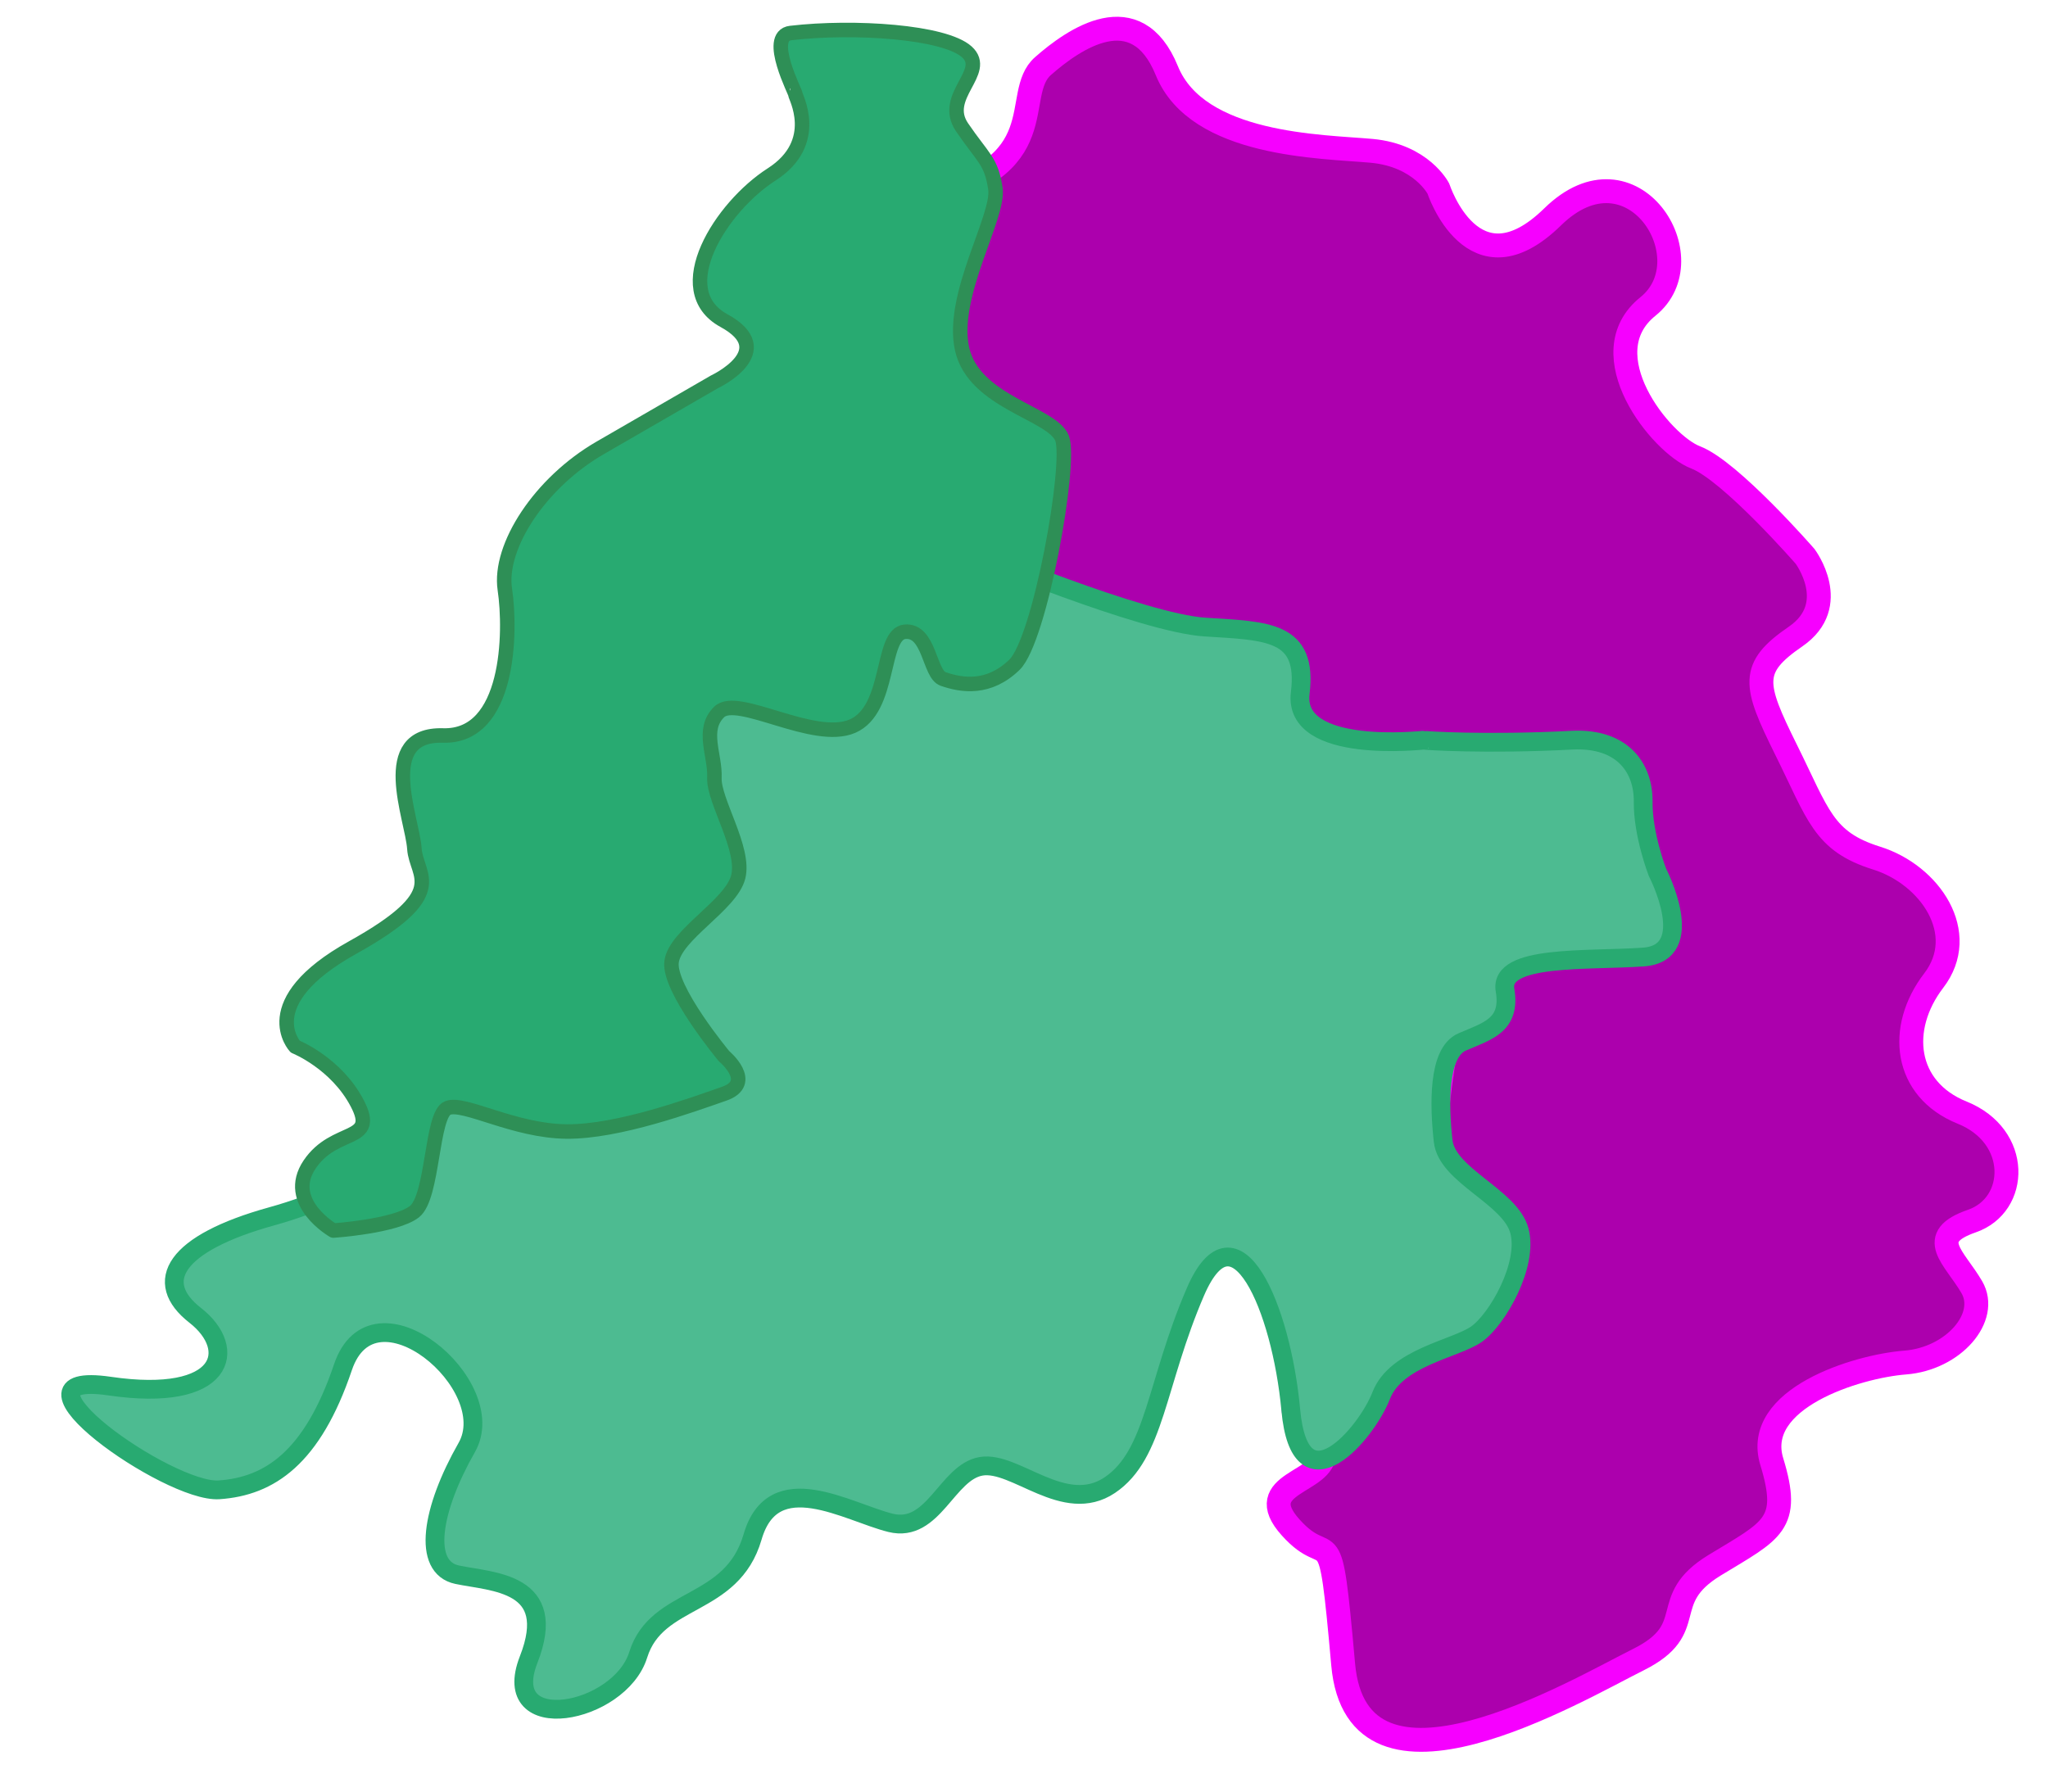
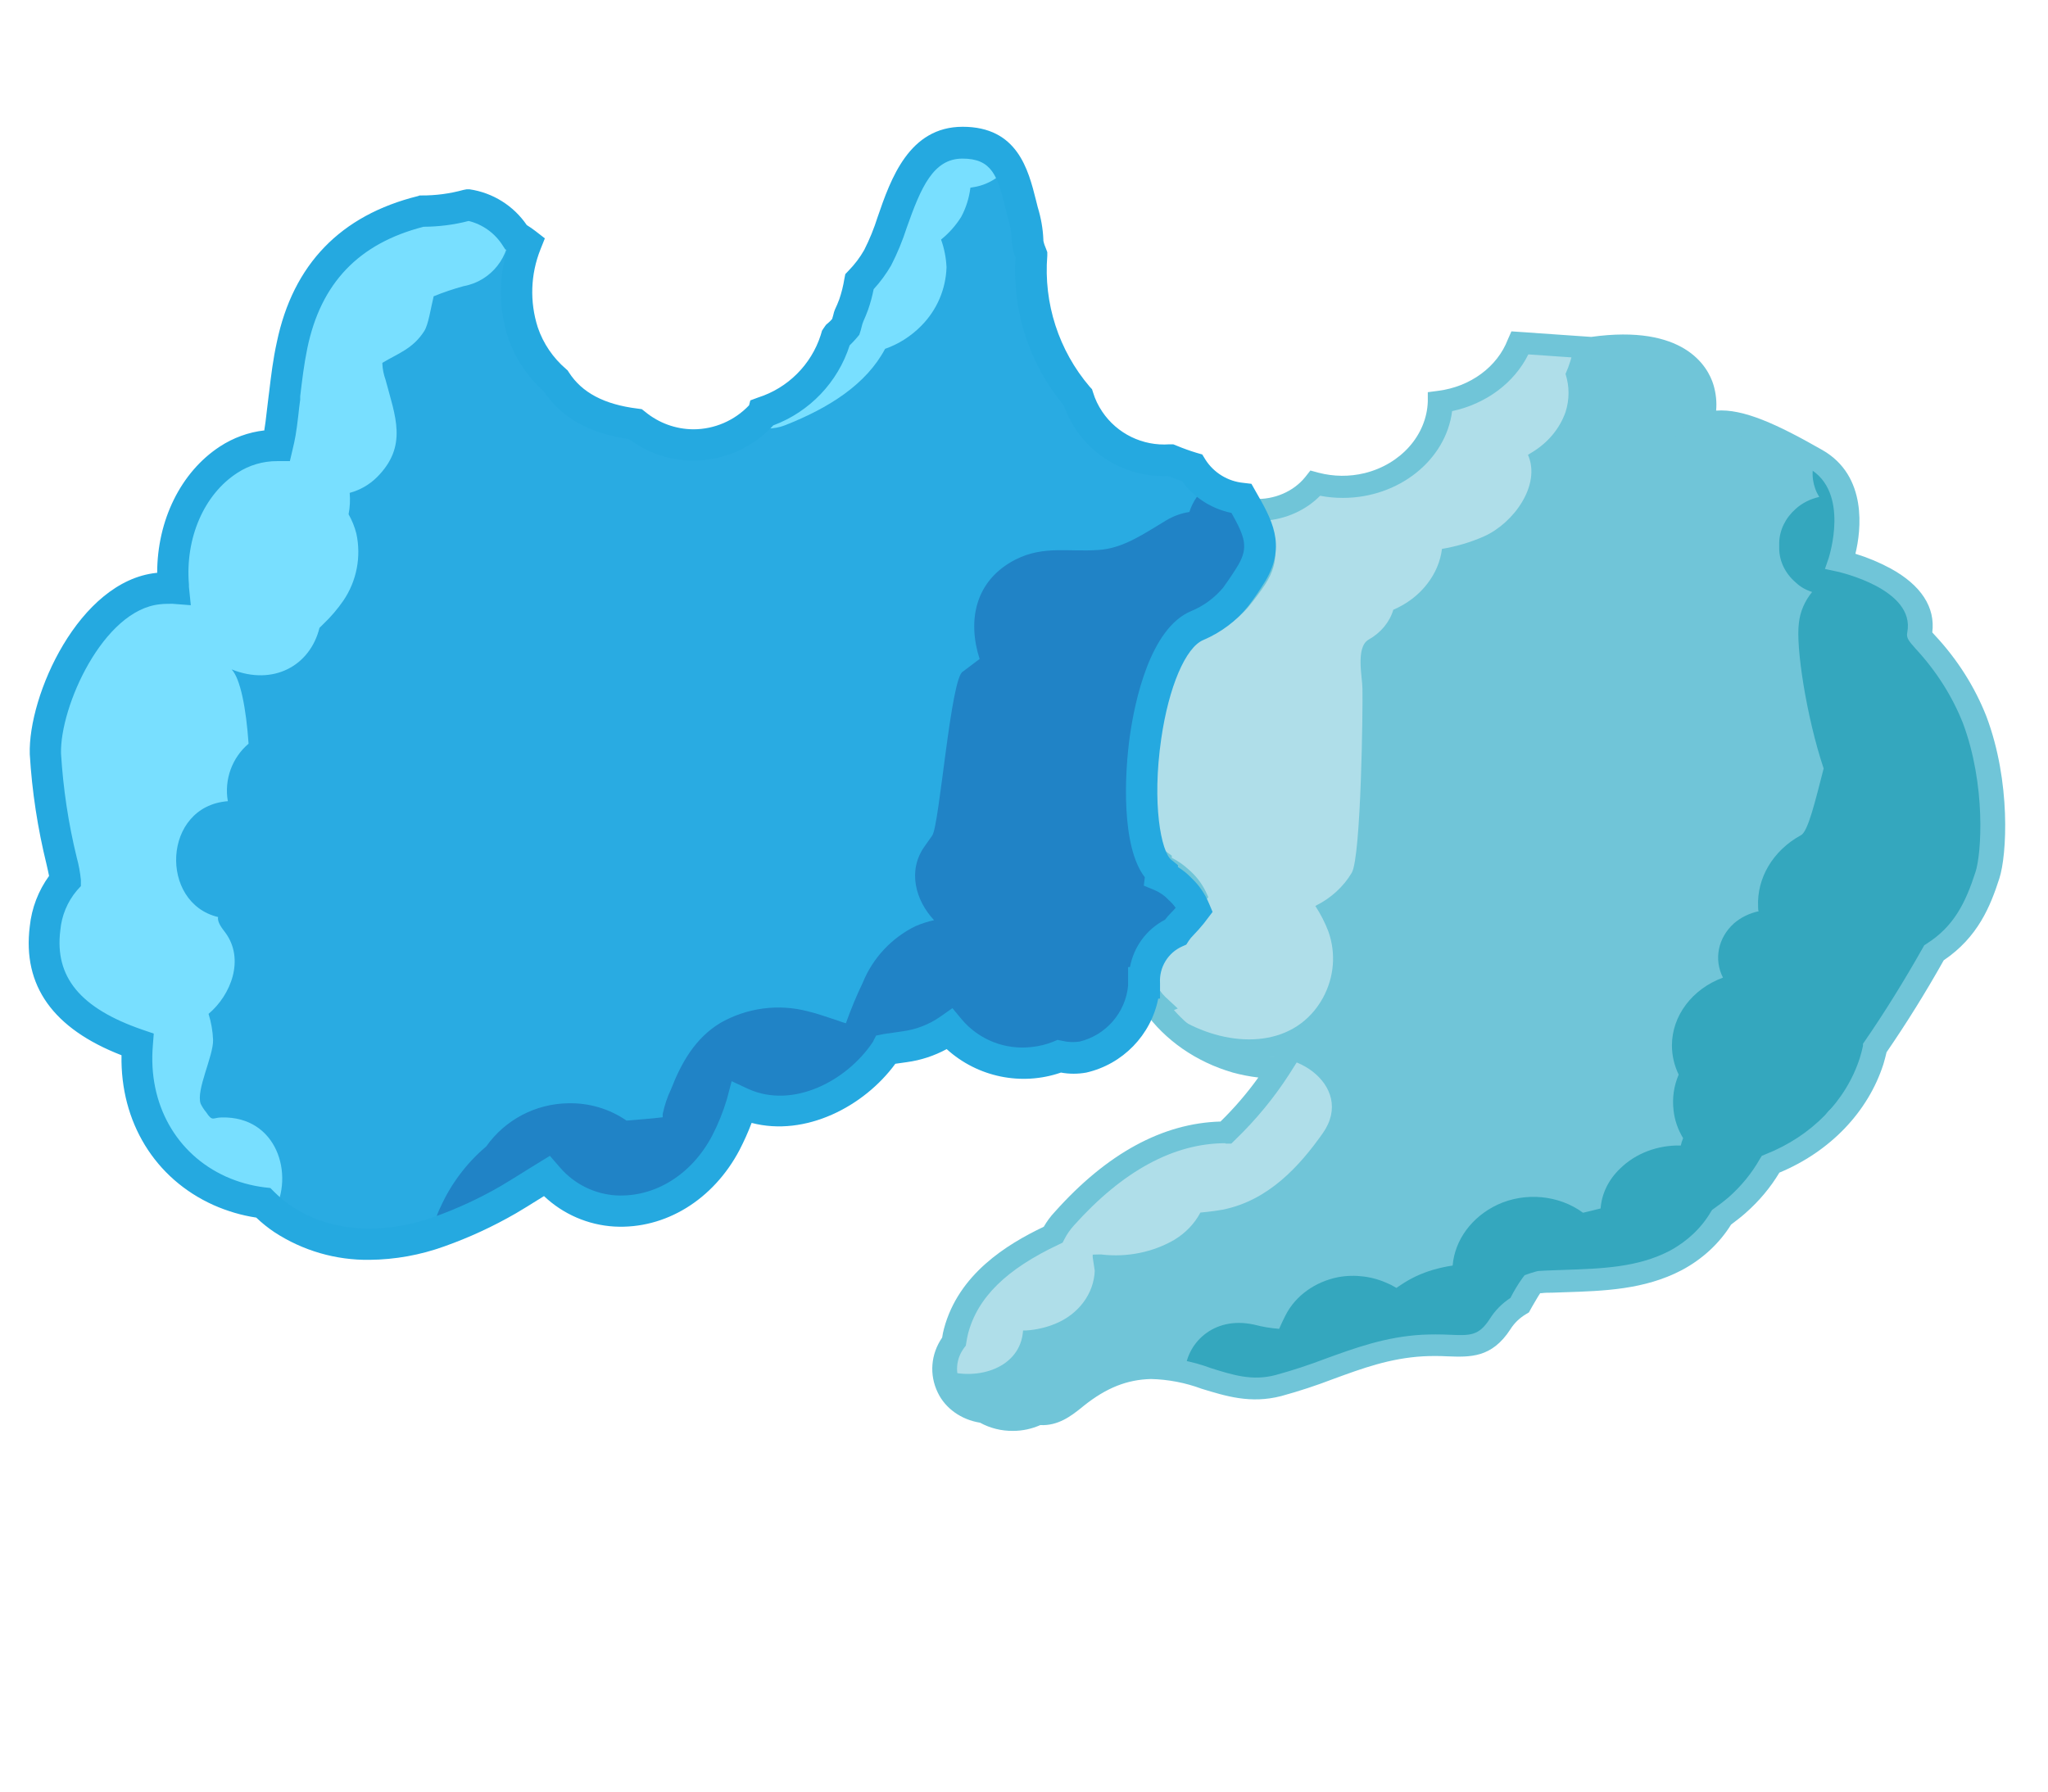
- <svg xmlns="http://www.w3.org/2000/svg" width="100%" height="100%" viewBox="0 0 24 21" version="1.1" xml:space="preserve" style="fill-rule:evenodd;clip-rule:evenodd;stroke-linecap:round;stroke-linejoin:round;stroke-miterlimit:1.5;">
-   <path id="gbodypart1" d="M13.228,7.35C12.971,7.168 12.377,7.638 12.167,6.908C11.958,6.177 11.775,6.752 11.163,6.3C10.551,5.848 10.25,5.59 10.27,4.974C10.289,4.358 10.16,4.007 10.437,3.537C10.714,3.066 9.148,2.664 10.772,2.321C12.397,1.978 11.841,1.109 12.223,0.774C12.581,0.459 13.315,-0.055 13.674,0.829C14.034,1.713 15.49,1.715 16.074,1.768C16.659,1.822 16.856,2.211 16.856,2.211C16.856,2.211 17.262,3.456 18.195,2.542C19.129,1.628 20.006,3.034 19.312,3.592C18.617,4.15 19.463,5.205 19.87,5.361C20.277,5.516 21.153,6.521 21.153,6.521C21.153,6.521 21.581,7.09 21.042,7.461C20.503,7.831 20.551,8.022 20.93,8.787C21.31,9.552 21.365,9.862 21.991,10.058C22.617,10.253 23.086,10.94 22.66,11.495C22.235,12.05 22.312,12.767 22.995,13.042C23.678,13.317 23.655,14.124 23.107,14.313C22.559,14.503 22.902,14.735 23.107,15.087C23.312,15.439 22.893,15.927 22.326,15.971C21.758,16.015 20.537,16.393 20.763,17.132C20.989,17.87 20.77,17.935 20.093,18.347C19.416,18.76 19.932,19.088 19.2,19.453C18.468,19.818 15.902,21.341 15.74,19.508C15.577,17.674 15.604,18.437 15.126,17.905C14.647,17.374 15.541,17.385 15.516,17.021C15.492,16.657 14.765,16.765 15.46,16.026C16.155,15.288 17.135,14.894 16.912,14.092C16.689,13.29 16.961,12.356 17.023,11.716C17.1,10.926 16.812,10.372 17.079,9.561C17.327,8.807 16.623,8.616 15.907,9.063C15.191,9.511 14.576,8.945 14.735,8.234C14.894,7.523 13.591,7.608 13.228,7.35Z" style="fill:rgb(172,0,173);stroke:rgb(246,0,255);stroke-width:0.28px;" />
+ <svg xmlns="http://www.w3.org/2000/svg" width="100%" height="100%" viewBox="0 0 24 21" version="1.1" xml:space="preserve" style="fill-rule:evenodd;clip-rule:evenodd;stroke-miterlimit:10;">
+   <g id="gbodypart1">
+     <path d="M23.145,8.443C22.893,7.799 22.489,7.48 22.497,7.443C22.623,6.808 21.573,6.583 21.573,6.583C21.573,6.583 21.863,5.723 21.283,5.387C20.703,5.052 20.197,4.814 19.914,5.022C20.075,4.715 19.997,3.891 18.657,4.082L17.818,4.024C17.801,4.07 17.78,4.116 17.755,4.16C17.584,4.459 17.258,4.666 16.884,4.713C16.877,4.875 16.826,5.033 16.737,5.174C16.588,5.418 16.333,5.598 16.032,5.67C15.829,5.719 15.616,5.717 15.415,5.664C15.251,5.871 14.98,5.99 14.696,5.98C14.637,5.98 14.578,5.975 14.52,5.965C14.536,5.965 14.551,5.971 14.568,5.973C14.761,6.276 14.899,6.48 14.698,6.788C14.661,6.845 14.583,6.951 14.499,7.054C14.372,7.194 14.207,7.303 14.02,7.373C13.325,7.631 13.119,9.758 13.576,10.086L13.57,10.13C13.662,10.164 13.746,10.215 13.814,10.281C13.888,10.342 13.946,10.418 13.985,10.502L13.948,10.546C13.91,10.586 13.873,10.626 13.831,10.663C13.802,10.689 13.776,10.718 13.753,10.749C13.508,10.847 13.354,11.069 13.366,11.308L13.366,11.341C13.361,11.5 13.426,11.655 13.549,11.771L13.531,11.778L13.555,11.811L13.59,11.854C13.604,11.871 13.618,11.888 13.633,11.905C13.647,11.921 13.678,11.956 13.702,11.98L13.754,12.029L13.79,12.062C13.809,12.079 13.828,12.096 13.847,12.111L13.863,12.123C13.905,12.157 13.949,12.189 13.994,12.219L14.023,12.238L14.098,12.282L14.11,12.288C14.161,12.316 14.213,12.342 14.268,12.365L14.295,12.377L14.378,12.409L14.409,12.418L14.487,12.443C14.649,12.486 14.817,12.51 14.986,12.514C14.908,12.636 14.823,12.755 14.73,12.869C14.636,12.989 14.534,13.104 14.425,13.213C14.404,13.233 14.386,13.255 14.365,13.274C13.775,13.274 13.265,13.55 12.851,13.909C12.713,14.028 12.584,14.154 12.464,14.287C12.412,14.345 12.369,14.408 12.335,14.476C12.073,14.593 11.834,14.745 11.625,14.928C11.414,15.114 11.266,15.349 11.197,15.607C11.187,15.646 11.179,15.686 11.173,15.727C10.951,16.009 11.071,16.501 11.534,16.555C11.631,16.615 11.748,16.645 11.866,16.641C11.972,16.643 12.076,16.619 12.167,16.571C12.237,16.582 12.309,16.573 12.372,16.543C12.457,16.5 12.535,16.447 12.604,16.385L12.611,16.38C12.865,16.178 13.139,16.044 13.488,16.036C14.034,16.022 14.423,16.386 14.978,16.241C15.568,16.087 16.034,15.807 16.67,15.771C17.067,15.748 17.291,15.853 17.503,15.619C17.531,15.588 17.556,15.554 17.579,15.52C17.609,15.473 17.645,15.43 17.686,15.391C17.722,15.355 17.764,15.324 17.809,15.298C17.85,15.214 17.899,15.134 17.954,15.057L18.033,15.031C18.083,15.031 18.13,15.024 18.185,15.022C18.685,15.003 19.186,15.01 19.635,14.776C19.72,14.732 19.799,14.678 19.871,14.618C19.991,14.518 20.092,14.402 20.17,14.274L20.199,14.252C20.248,14.215 20.296,14.178 20.344,14.137L20.353,14.129C20.383,14.103 20.411,14.074 20.439,14.043C20.449,14.034 20.46,14.024 20.47,14.014C20.494,13.989 20.516,13.963 20.538,13.937C20.56,13.911 20.563,13.91 20.574,13.896C20.638,13.818 20.694,13.735 20.744,13.649C20.991,13.55 21.214,13.411 21.405,13.24C21.651,13.018 21.831,12.744 21.927,12.443C21.942,12.393 21.956,12.341 21.966,12.289C22.217,11.926 22.45,11.554 22.66,11.171L22.665,11.171C23.025,10.939 23.17,10.626 23.286,10.265C23.368,10.033 23.428,9.196 23.145,8.443Z" style="fill:rgb(112,197,216);fill-rule:nonzero;" />
+     <path d="M22.497,7.439C22.623,6.804 21.573,6.579 21.573,6.579C21.573,6.579 21.863,5.719 21.283,5.383L21.275,5.378C21.275,5.388 21.266,5.398 21.263,5.407C21.221,5.548 21.241,5.698 21.319,5.825C21.215,5.848 21.119,5.896 21.043,5.965C20.924,6.07 20.854,6.212 20.85,6.361C20.85,6.384 20.85,6.408 20.85,6.431C20.852,6.581 20.922,6.723 21.043,6.827C21.096,6.878 21.163,6.916 21.236,6.939C21.149,7.045 21.095,7.17 21.081,7.301C21.042,7.577 21.169,8.403 21.371,9.008C21.274,9.383 21.189,9.745 21.106,9.789C20.778,9.968 20.585,10.292 20.603,10.633C20.603,10.65 20.603,10.665 20.609,10.681C20.499,10.705 20.399,10.754 20.319,10.824C20.133,10.992 20.082,11.245 20.191,11.459C19.83,11.592 19.593,11.907 19.593,12.254C19.593,12.372 19.62,12.488 19.672,12.596C19.615,12.729 19.595,12.873 19.612,13.014C19.624,13.129 19.663,13.24 19.724,13.341C19.712,13.369 19.703,13.398 19.697,13.427C19.427,13.42 19.166,13.519 18.985,13.698C18.851,13.826 18.77,13.99 18.757,14.165L18.619,14.199L18.551,14.215C18.269,14.007 17.872,13.97 17.548,14.121C17.248,14.263 17.049,14.532 17.023,14.834C16.944,14.846 16.866,14.863 16.791,14.885C16.655,14.925 16.528,14.985 16.415,15.062L16.364,15.096C16.323,15.072 16.286,15.052 16.268,15.046C16.088,14.961 15.881,14.934 15.682,14.97C15.411,15.024 15.184,15.187 15.068,15.411C15.04,15.465 15.014,15.52 14.99,15.576C14.89,15.568 14.791,15.552 14.694,15.526C14.211,15.421 13.898,15.757 13.887,16.086C14.25,16.177 14.571,16.351 14.984,16.243C15.573,16.089 16.039,15.813 16.676,15.773C17.121,15.748 17.352,15.883 17.585,15.52C17.641,15.432 17.72,15.356 17.815,15.299C17.857,15.216 17.906,15.135 17.961,15.058C17.987,15.049 18.013,15.04 18.04,15.032C18.09,15.028 18.137,15.025 18.192,15.023C18.691,15.004 19.192,15.011 19.642,14.777C19.869,14.654 20.054,14.479 20.178,14.27C20.241,14.223 20.301,14.173 20.358,14.121C20.517,13.981 20.649,13.819 20.751,13.642C20.977,13.55 21.184,13.426 21.364,13.273C21.354,13.244 21.343,13.215 21.328,13.187C21.425,12.982 21.48,12.964 21.741,12.843C21.824,12.715 21.889,12.577 21.934,12.434C21.95,12.383 21.963,12.331 21.974,12.28C22.224,11.917 22.457,11.544 22.668,11.161C23.033,10.928 23.178,10.613 23.295,10.251C23.368,10.025 23.428,9.188 23.145,8.431C22.893,7.794 22.489,7.476 22.497,7.439Z" style="fill:rgb(52,167,190);fill-rule:nonzero;" />
+     <path d="M15.502,13.282C15.897,12.719 15.102,12.196 14.574,12.464C14.71,12.493 14.849,12.51 14.989,12.515C14.816,12.787 14.607,13.041 14.368,13.271C13.581,13.271 12.937,13.765 12.471,14.284C12.419,14.342 12.376,14.406 12.342,14.474C11.816,14.723 11.348,15.057 11.203,15.605C11.193,15.645 11.185,15.685 11.179,15.725C11.104,15.824 11.067,15.942 11.073,16.062C11.459,16.188 11.961,16.034 11.989,15.595L12.026,15.595C12.145,15.587 12.262,15.56 12.37,15.515C12.642,15.402 12.819,15.162 12.829,14.895C12.822,14.842 12.813,14.788 12.805,14.735C12.805,14.724 12.805,14.715 12.805,14.706C12.852,14.706 12.91,14.701 12.921,14.706C13.214,14.738 13.511,14.677 13.759,14.534C13.892,14.454 13.999,14.343 14.067,14.213C14.184,14.203 14.312,14.183 14.329,14.179C14.861,14.072 15.224,13.676 15.502,13.282Z" style="fill:rgb(175,222,233);fill-rule:nonzero;" />
+     <path d="M18.346,4.83C18.393,4.684 18.393,4.529 18.346,4.383C18.392,4.28 18.425,4.173 18.443,4.063L17.811,4.019C17.672,4.387 17.309,4.655 16.877,4.708C16.863,5.158 16.517,5.55 16.029,5.669C15.826,5.718 15.613,5.716 15.412,5.663C15.249,5.87 14.979,5.989 14.696,5.98C14.637,5.98 14.578,5.975 14.52,5.965C14.536,5.965 14.551,5.971 14.568,5.973C14.761,6.276 14.899,6.48 14.698,6.788C14.661,6.845 14.583,6.951 14.499,7.054C14.372,7.194 14.207,7.303 14.02,7.373C13.325,7.631 13.119,9.758 13.576,10.086L13.57,10.13C13.662,10.164 13.746,10.215 13.814,10.281C13.888,10.342 13.946,10.418 13.985,10.502L13.948,10.546C13.91,10.586 13.873,10.626 13.831,10.663C13.802,10.689 13.776,10.718 13.753,10.749C13.508,10.847 13.354,11.069 13.366,11.308L13.366,11.341C13.361,11.5 13.426,11.655 13.549,11.771L13.529,11.779C13.576,11.839 13.626,11.896 13.679,11.951C13.746,11.969 13.815,11.978 13.885,11.979L13.908,11.992C14.473,12.289 15.184,12.276 15.504,11.695C15.635,11.453 15.658,11.175 15.567,10.918C15.527,10.814 15.476,10.714 15.414,10.619C15.596,10.529 15.744,10.394 15.841,10.23C15.951,10.041 15.972,8.278 15.966,8.068C15.966,7.942 15.884,7.589 16.037,7.498C16.181,7.418 16.285,7.292 16.328,7.147C16.489,7.078 16.627,6.973 16.727,6.841C16.821,6.72 16.88,6.58 16.898,6.434C17.069,6.405 17.235,6.356 17.391,6.287C17.739,6.131 18.061,5.685 17.906,5.331L17.955,5.301C18.141,5.188 18.279,5.022 18.346,4.83Z" style="fill:rgb(175,222,233);fill-rule:nonzero;" />
+     <path d="M11.872,16.772C11.736,16.774 11.601,16.74 11.485,16.676C11.264,16.641 11.078,16.508 10.99,16.324C10.888,16.114 10.907,15.873 11.041,15.678C11.046,15.642 11.053,15.608 11.062,15.575C11.232,14.935 11.796,14.587 12.232,14.379C12.267,14.318 12.309,14.26 12.359,14.207C12.972,13.519 13.626,13.165 14.303,13.146C14.467,12.985 14.615,12.813 14.746,12.63C14.645,12.618 14.545,12.599 14.447,12.572C14.019,12.448 13.653,12.194 13.412,11.855L13.316,11.727L13.327,11.722C13.257,11.606 13.221,11.477 13.223,11.346L13.223,11.312C13.212,11.036 13.382,10.778 13.658,10.651C13.68,10.625 13.704,10.6 13.73,10.576C13.761,10.549 13.79,10.52 13.818,10.49C13.791,10.449 13.759,10.412 13.721,10.379L13.713,10.373C13.66,10.32 13.593,10.279 13.52,10.253L13.423,10.215L13.434,10.137C13.144,9.828 13.176,9.03 13.248,8.582C13.303,8.244 13.484,7.439 13.974,7.258C14.134,7.196 14.275,7.101 14.384,6.981C14.466,6.881 14.541,6.779 14.577,6.722C14.727,6.492 14.653,6.357 14.453,6.048L14.444,6.034L14.515,5.999L14.547,5.836C14.597,5.844 14.648,5.848 14.698,5.848C14.934,5.859 15.16,5.761 15.297,5.59L15.356,5.515L15.452,5.541C15.628,5.587 15.814,5.589 15.991,5.546C16.417,5.441 16.719,5.099 16.732,4.706L16.732,4.597L16.853,4.581C17.231,4.533 17.547,4.3 17.67,3.979L17.712,3.884L18.647,3.949C19.73,3.798 20.014,4.292 20.08,4.512C20.109,4.61 20.12,4.711 20.111,4.813C20.428,4.788 20.827,4.973 21.356,5.275C21.889,5.58 21.809,6.222 21.743,6.491C21.887,6.535 22.025,6.593 22.155,6.663C22.513,6.859 22.681,7.118 22.644,7.413L22.675,7.447C22.938,7.729 23.142,8.051 23.278,8.397C23.568,9.166 23.518,10.027 23.43,10.296C23.326,10.619 23.181,10.984 22.778,11.256C22.566,11.634 22.34,11.996 22.108,12.334C22.098,12.379 22.085,12.426 22.071,12.474C21.891,13.034 21.446,13.498 20.852,13.745C20.748,13.919 20.615,14.078 20.457,14.217C20.409,14.26 20.354,14.303 20.286,14.354C20.149,14.575 19.949,14.76 19.706,14.889C19.27,15.117 18.794,15.132 18.334,15.147L18.191,15.152C18.147,15.152 18.105,15.152 18.063,15.158L18.049,15.158C18.016,15.207 17.987,15.262 17.953,15.318L17.917,15.383L17.884,15.403C17.808,15.448 17.745,15.509 17.7,15.581C17.481,15.919 17.228,15.908 16.959,15.898C16.864,15.893 16.769,15.893 16.675,15.898C16.288,15.921 15.97,16.037 15.629,16.162C15.429,16.239 15.223,16.307 15.014,16.364C14.654,16.457 14.363,16.364 14.081,16.278C13.893,16.208 13.692,16.169 13.488,16.164C13.207,16.171 12.966,16.267 12.703,16.476L12.67,16.503C12.556,16.594 12.401,16.715 12.191,16.704C12.092,16.748 11.983,16.772 11.872,16.772ZM14.362,13.4C13.757,13.4 13.158,13.724 12.585,14.364C12.54,14.414 12.502,14.468 12.473,14.526L12.452,14.566L12.408,14.587C11.794,14.876 11.455,15.208 11.344,15.634C11.336,15.668 11.329,15.703 11.323,15.742L11.318,15.773L11.298,15.799C11.205,15.924 11.19,16.083 11.256,16.221C11.307,16.333 11.424,16.412 11.56,16.425L11.596,16.43L11.625,16.449C11.697,16.493 11.784,16.516 11.872,16.514C11.951,16.516 12.029,16.498 12.096,16.462L12.145,16.436L12.201,16.445C12.298,16.462 12.37,16.406 12.491,16.313L12.526,16.285C12.838,16.036 13.147,15.916 13.493,15.908C13.733,15.91 13.97,15.954 14.192,16.037C14.451,16.118 14.675,16.189 14.946,16.118C15.144,16.064 15.339,16 15.53,15.927C15.877,15.801 16.235,15.669 16.667,15.645C16.772,15.64 16.878,15.64 16.983,15.645C17.234,15.656 17.329,15.659 17.46,15.457C17.52,15.361 17.602,15.278 17.701,15.213C17.741,15.133 17.788,15.055 17.841,14.981L17.867,14.947L17.933,14.924L17.996,14.905L18.026,14.898C18.079,14.894 18.133,14.892 18.187,14.89L18.331,14.885C18.775,14.87 19.194,14.856 19.567,14.661C19.772,14.551 19.939,14.393 20.05,14.203L20.064,14.181L20.087,14.165C20.146,14.124 20.202,14.081 20.256,14.035C20.404,13.904 20.528,13.753 20.622,13.587L20.646,13.548L20.692,13.529C21.229,13.317 21.634,12.903 21.795,12.4C21.81,12.352 21.822,12.304 21.832,12.258L21.832,12.234L21.846,12.214C22.084,11.869 22.315,11.496 22.534,11.108L22.55,11.08L22.579,11.061C22.894,10.86 23.032,10.589 23.151,10.219C23.22,10.007 23.275,9.204 23.003,8.476C22.877,8.158 22.689,7.863 22.448,7.603C22.373,7.517 22.336,7.48 22.351,7.412C22.448,6.903 21.545,6.704 21.535,6.701L21.386,6.669L21.431,6.538C21.431,6.531 21.685,5.764 21.197,5.489C20.767,5.243 20.336,5.022 20.092,5.072C20.066,5.077 20.041,5.087 20.019,5.1C19.986,5.162 19.93,5.211 19.86,5.24L19.454,5.391L19.681,5.055C19.71,5.01 19.747,4.969 19.79,4.932C19.84,4.794 19.833,4.645 19.771,4.512C19.636,4.228 19.256,4.124 18.676,4.206L18.659,4.206L17.91,4.154C17.746,4.487 17.415,4.734 17.017,4.819C16.944,5.395 16.389,5.836 15.737,5.836C15.647,5.836 15.558,5.828 15.47,5.811C15.303,5.981 15.069,6.086 14.816,6.104C14.95,6.335 15.016,6.56 14.825,6.852C14.785,6.913 14.706,7.024 14.617,7.129C14.475,7.288 14.289,7.413 14.079,7.492C13.841,7.578 13.625,8.021 13.528,8.615C13.418,9.295 13.513,9.872 13.671,9.985L13.732,10.03L13.732,10.055C13.804,10.091 13.869,10.137 13.926,10.189C14.012,10.262 14.081,10.35 14.128,10.447L14.16,10.516L14.073,10.619C14.033,10.662 13.991,10.706 13.942,10.749C13.92,10.77 13.9,10.792 13.882,10.815L13.855,10.852L13.818,10.867C13.625,10.945 13.504,11.121 13.515,11.309L13.515,11.343C13.509,11.47 13.561,11.594 13.658,11.687L13.802,11.821L13.757,11.839C13.954,12.066 14.223,12.236 14.53,12.326C14.68,12.365 14.836,12.387 14.992,12.391L15.23,12.399L15.113,12.584C14.933,12.865 14.718,13.126 14.471,13.364L14.429,13.405L14.359,13.405L14.362,13.4Z" style="fill:rgb(112,197,216);fill-rule:nonzero;" />
+   </g>
  <g id="gbodypart2">
-     <path d="M18.419,8.676C19.022,8.645 19.26,9.01 19.256,9.395C19.251,9.78 19.423,10.224 19.423,10.224C19.423,10.224 19.916,11.173 19.256,11.218C18.596,11.264 17.567,11.189 17.637,11.605C17.708,12.022 17.424,12.087 17.135,12.213C16.845,12.339 16.867,12.966 16.912,13.374C16.956,13.781 17.695,14.024 17.805,14.424C17.914,14.824 17.547,15.468 17.302,15.639C17.057,15.811 16.359,15.91 16.186,16.358C16.013,16.805 15.235,17.718 15.126,16.524C15.016,15.329 14.474,14.064 14.009,15.142C13.544,16.22 13.538,17.05 13.005,17.408C12.471,17.766 11.899,17.119 11.498,17.187C11.096,17.255 10.941,17.974 10.437,17.85C9.933,17.726 9.062,17.178 8.819,18.016C8.575,18.854 7.697,18.698 7.479,19.397C7.261,20.096 5.838,20.365 6.195,19.453C6.553,18.54 5.772,18.545 5.358,18.458C4.945,18.371 5.053,17.697 5.47,16.966C5.887,16.235 4.377,14.965 4.019,16.026C3.66,17.088 3.159,17.422 2.567,17.463C1.976,17.504 -0.073,16.05 1.284,16.247C2.64,16.445 2.794,15.813 2.288,15.418C1.783,15.024 2.046,14.573 3.181,14.258C4.317,13.943 4.744,13.429 4.744,13.429L8.874,6.189L11.386,6.466C11.386,6.466 13.388,7.304 14.121,7.35C14.854,7.396 15.327,7.392 15.237,8.124C15.148,8.856 16.696,8.672 16.688,8.676C16.68,8.68 17.417,8.729 18.419,8.676Z" style="fill:rgb(77,187,145);stroke:rgb(40,170,113);stroke-width:0.22px;" />
-     <path d="M9.265,0.387C10.01,0.3 11.069,0.372 11.33,0.608C11.591,0.844 11.026,1.127 11.274,1.492C11.523,1.857 11.616,1.883 11.665,2.211C11.714,2.538 11.136,3.462 11.274,4.089C11.412,4.717 12.336,4.844 12.447,5.139C12.557,5.435 12.189,7.501 11.888,7.792C11.588,8.083 11.273,8.036 11.051,7.958C10.889,7.901 10.894,7.379 10.605,7.405C10.315,7.431 10.446,8.312 9.991,8.511C9.536,8.709 8.641,8.135 8.428,8.345C8.214,8.554 8.384,8.85 8.372,9.118C8.361,9.387 8.735,9.948 8.651,10.279C8.567,10.61 7.91,10.956 7.87,11.274C7.83,11.592 8.484,12.379 8.484,12.379C8.484,12.379 8.859,12.691 8.484,12.821C8.109,12.951 7.247,13.268 6.642,13.263C6.024,13.258 5.44,12.912 5.247,12.987C5.053,13.062 5.079,14.03 4.856,14.203C4.633,14.375 3.907,14.424 3.907,14.424C3.907,14.424 3.33,14.093 3.628,13.65C3.926,13.207 4.433,13.404 4.186,12.932C3.939,12.459 3.46,12.268 3.46,12.268C3.46,12.268 2.975,11.751 4.13,11.108C5.286,10.465 4.877,10.275 4.856,9.947C4.833,9.592 4.409,8.598 5.191,8.621C5.972,8.644 5.991,7.41 5.916,6.908C5.842,6.406 6.327,5.658 7.033,5.25C7.738,4.842 8.372,4.476 8.372,4.476C8.372,4.476 9.14,4.116 8.484,3.758C7.827,3.4 8.451,2.424 9.042,2.045C9.633,1.666 9.31,1.115 9.321,1.105C9.331,1.096 8.972,0.421 9.265,0.387Z" style="fill:rgb(40,170,113);stroke:rgb(46,143,86);stroke-width:0.17px;" />
+     <path d="M14.548,5.842C14.308,5.817 14.093,5.682 13.967,5.476C13.882,5.45 13.798,5.419 13.716,5.385C13.23,5.421 12.778,5.117 12.631,4.652C12.233,4.19 12.037,3.587 12.087,2.98C11.996,2.734 12.097,2.919 11.983,2.472C11.882,2.087 11.819,1.669 11.281,1.669C10.604,1.669 10.521,2.595 10.285,3.015C10.226,3.118 10.154,3.213 10.07,3.297C10.055,3.388 10.032,3.478 10.002,3.566C9.985,3.613 9.966,3.657 9.947,3.699C9.928,3.74 9.923,3.785 9.91,3.826C9.889,3.85 9.868,3.874 9.845,3.897C9.84,3.903 9.828,3.914 9.811,3.927L9.795,3.951C9.795,3.96 9.795,3.97 9.786,3.98C9.66,4.38 9.349,4.697 8.95,4.83C8.551,4.963 8.95,4.837 8.95,4.842C8.571,5.28 7.903,5.339 7.452,4.975C7.067,4.928 6.719,4.792 6.518,4.467C6.341,4.316 6.208,4.119 6.134,3.899C6.022,3.56 6.032,3.192 6.163,2.859C6.127,2.83 6.087,2.804 6.046,2.781C5.921,2.58 5.715,2.441 5.481,2.402C5.305,2.45 5.123,2.474 4.941,2.473C4.148,2.671 3.606,3.159 3.421,4.049C3.379,4.252 3.355,4.46 3.33,4.665C3.307,4.848 3.296,4.974 3.278,5.072C3.269,5.123 3.258,5.172 3.246,5.222C3.043,5.219 2.844,5.278 2.674,5.39C2.192,5.708 1.983,6.313 2.033,6.869C2.033,6.878 2.033,6.889 2.033,6.898C1.972,6.892 1.911,6.892 1.85,6.898C1.069,6.978 0.841,9.39 0.779,10.019C0.77,10.118 0.766,10.218 0.768,10.318C0.633,10.477 0.55,10.674 0.53,10.881C0.439,11.64 0.979,12.026 1.613,12.242C1.556,12.943 1.87,13.64 2.577,13.958C2.738,14.03 2.91,14.078 3.085,14.099C3.156,14.17 3.234,14.234 3.317,14.291C3.858,14.657 4.546,14.649 5.144,14.439C5.424,14.339 5.695,14.214 5.952,14.066C6.077,13.994 6.197,13.915 6.319,13.84L6.404,13.787C6.412,13.797 6.42,13.807 6.427,13.815C6.627,14.04 6.908,14.177 7.209,14.196C7.77,14.225 8.251,13.882 8.506,13.396C8.584,13.247 8.646,13.09 8.691,12.928C9.297,13.202 10.025,12.836 10.379,12.311L10.385,12.301C10.457,12.29 10.53,12.279 10.602,12.27C10.79,12.243 10.97,12.173 11.125,12.064C11.443,12.432 11.963,12.559 12.415,12.379C12.505,12.397 12.598,12.4 12.689,12.387C13.227,12.272 13.403,11.746 13.403,11.552L13.403,11.516L13.408,11.516C13.397,11.262 13.542,11.026 13.774,10.921C13.796,10.889 13.821,10.858 13.849,10.83C13.888,10.791 13.924,10.748 13.96,10.705L13.994,10.659C13.958,10.569 13.903,10.489 13.832,10.423C13.768,10.354 13.689,10.299 13.601,10.263L13.607,10.217C13.174,9.867 13.369,7.602 14.027,7.33C14.204,7.256 14.36,7.139 14.48,6.99C14.56,6.881 14.633,6.769 14.669,6.706C14.862,6.381 14.733,6.164 14.548,5.842Z" style="fill:rgb(41,171,226);fill-rule:nonzero;stroke:rgb(37,169,224);stroke-width:0.09px;" />
+     <path d="M14.548,5.842C14.406,5.827 14.271,5.773 14.157,5.687C14.054,5.767 13.978,5.876 13.938,6.001C13.841,6.016 13.748,6.05 13.664,6.101C13.42,6.246 13.165,6.429 12.875,6.446C12.529,6.473 12.233,6.391 11.902,6.558C11.417,6.806 11.338,7.285 11.48,7.724L11.285,7.871C11.143,7.928 11.01,9.67 10.925,9.793L10.834,9.922C10.633,10.205 10.728,10.553 10.946,10.786C10.871,10.802 10.798,10.826 10.728,10.856C10.449,10.993 10.229,11.228 10.112,11.515C10.037,11.671 9.971,11.831 9.913,11.994C9.878,11.984 9.844,11.973 9.81,11.96C9.698,11.925 9.587,11.882 9.471,11.855C9.124,11.763 8.754,11.812 8.442,11.99C8.147,12.168 7.984,12.457 7.863,12.769C7.819,12.861 7.787,12.958 7.766,13.058C7.766,13.072 7.766,13.084 7.766,13.096C7.624,13.114 7.483,13.122 7.342,13.135C7.141,12.996 6.901,12.926 6.657,12.932C6.275,12.938 5.918,13.126 5.698,13.438C5.467,13.633 5.284,13.878 5.16,14.153C5.112,14.25 5.083,14.355 5.074,14.462C5.1,14.454 5.125,14.446 5.15,14.437C5.43,14.338 5.7,14.213 5.958,14.064C6.082,13.992 6.203,13.914 6.324,13.839L6.41,13.785C6.418,13.796 6.425,13.806 6.433,13.813C6.63,14.038 6.91,14.175 7.209,14.196C7.77,14.225 8.251,13.882 8.506,13.396C8.584,13.247 8.646,13.09 8.691,12.928C9.297,13.202 10.025,12.836 10.379,12.311L10.385,12.301C10.457,12.29 10.53,12.279 10.602,12.27C10.79,12.243 10.97,12.173 11.125,12.064C11.443,12.432 11.963,12.559 12.415,12.379C12.505,12.4 12.598,12.402 12.689,12.387C13.227,12.272 13.403,11.746 13.403,11.552L13.403,11.516L13.408,11.516C13.397,11.262 13.542,11.026 13.774,10.921C13.796,10.889 13.821,10.858 13.849,10.83C13.888,10.791 13.924,10.748 13.96,10.705L13.994,10.659C13.958,10.569 13.903,10.489 13.832,10.423C13.768,10.354 13.689,10.299 13.601,10.263L13.607,10.217C13.174,9.867 13.369,7.602 14.027,7.33C14.204,7.256 14.36,7.139 14.48,6.99C14.56,6.881 14.633,6.769 14.669,6.706C14.862,6.381 14.733,6.164 14.548,5.842Z" style="fill:rgb(32,131,198);fill-rule:nonzero;" />
+     <path d="M11.281,1.669C10.604,1.669 10.521,2.595 10.285,3.015C10.226,3.118 10.154,3.213 10.07,3.297C10.055,3.388 10.032,3.478 10.002,3.566C9.985,3.613 9.966,3.657 9.947,3.699C9.928,3.74 9.923,3.785 9.91,3.826C9.889,3.85 9.868,3.874 9.845,3.897C9.84,3.903 9.828,3.914 9.811,3.927L9.795,3.951C9.795,3.96 9.795,3.97 9.786,3.98C9.66,4.38 9.349,4.697 8.95,4.83C8.551,4.963 8.95,4.837 8.95,4.842C8.903,4.895 8.851,4.943 8.795,4.986C8.924,5.035 9.067,5.035 9.196,4.986C9.716,4.782 10.152,4.504 10.372,4.089C10.532,4.033 10.677,3.94 10.796,3.819C10.978,3.636 11.084,3.391 11.092,3.133C11.087,3.022 11.066,2.913 11.028,2.808C11.121,2.733 11.201,2.643 11.264,2.542C11.321,2.436 11.357,2.32 11.372,2.2L11.401,2.195C11.566,2.171 11.715,2.083 11.815,1.95C11.714,1.785 11.563,1.669 11.281,1.669Z" style="fill:rgb(120,223,255);fill-rule:nonzero;" />
+     <path d="M5.968,2.676C5.845,2.528 5.672,2.43 5.481,2.402C5.305,2.45 5.123,2.474 4.941,2.473C4.148,2.671 3.606,3.159 3.421,4.049C3.379,4.252 3.355,4.46 3.33,4.665C3.307,4.848 3.296,4.974 3.278,5.072C3.269,5.123 3.258,5.172 3.246,5.222C3.043,5.219 2.844,5.278 2.674,5.39C2.192,5.708 1.983,6.313 2.033,6.869C2.033,6.878 2.033,6.889 2.033,6.898C1.972,6.892 1.911,6.892 1.85,6.898C1.069,6.978 0.512,8.205 0.532,8.836C0.552,9.483 0.767,10.218 0.768,10.318C0.633,10.477 0.55,10.674 0.53,10.881C0.439,11.64 0.979,12.026 1.613,12.242C1.556,12.943 1.87,13.64 2.577,13.958C2.738,14.03 2.91,14.078 3.085,14.099C3.124,14.138 3.166,14.174 3.208,14.209C3.451,13.771 3.249,13.084 2.599,13.098C2.494,13.098 2.492,13.153 2.416,13.037C2.39,13.006 2.368,12.972 2.351,12.936C2.296,12.775 2.502,12.377 2.497,12.189C2.493,12.086 2.475,11.983 2.444,11.884C2.707,11.663 2.87,11.244 2.641,10.932C2.608,10.888 2.543,10.811 2.556,10.749C1.864,10.585 1.902,9.45 2.67,9.391C2.626,9.14 2.718,8.883 2.913,8.717C2.884,8.301 2.817,7.954 2.714,7.846C3.204,8.043 3.635,7.802 3.744,7.359L3.789,7.315C3.876,7.232 3.955,7.14 4.024,7.04C4.18,6.81 4.235,6.526 4.176,6.254C4.156,6.175 4.125,6.099 4.085,6.028C4.101,5.946 4.105,5.861 4.098,5.777C4.218,5.745 4.328,5.682 4.417,5.594C4.783,5.228 4.632,4.881 4.518,4.451C4.497,4.392 4.484,4.33 4.481,4.268C4.481,4.262 4.481,4.258 4.481,4.253C4.664,4.142 4.838,4.09 4.972,3.88C5.021,3.803 5.048,3.612 5.082,3.473C5.196,3.426 5.313,3.387 5.433,3.354C5.756,3.296 5.987,3.003 5.968,2.676Z" style="fill:rgb(120,223,255);fill-rule:nonzero;" />
+     <path d="M4.333,14.767C3.937,14.773 3.548,14.66 3.216,14.443C3.14,14.392 3.069,14.335 3.003,14.272C2.83,14.246 2.662,14.196 2.502,14.125C1.813,13.815 1.409,13.15 1.424,12.369C0.623,12.058 0.262,11.555 0.349,10.858C0.371,10.645 0.449,10.441 0.575,10.267C0.567,10.229 0.556,10.175 0.545,10.13C0.441,9.707 0.375,9.276 0.349,8.842C0.327,8.153 0.924,6.812 1.832,6.715L1.842,6.715C1.842,6.102 2.116,5.536 2.575,5.235C2.732,5.132 2.911,5.066 3.098,5.045L3.098,5.038C3.108,4.982 3.116,4.912 3.126,4.824C3.133,4.77 3.139,4.709 3.148,4.641L3.153,4.603C3.176,4.41 3.2,4.209 3.244,4.011C3.434,3.1 3.99,2.523 4.899,2.298L4.918,2.291L4.941,2.291C5.106,2.292 5.271,2.27 5.431,2.226L5.468,2.219L5.503,2.219C5.775,2.259 6.018,2.411 6.173,2.638C6.209,2.66 6.243,2.684 6.277,2.71L6.385,2.794L6.334,2.922C6.217,3.214 6.206,3.537 6.302,3.837C6.366,4.026 6.481,4.195 6.633,4.325L6.652,4.342L6.667,4.365C6.819,4.602 7.081,4.741 7.47,4.789L7.521,4.796L7.562,4.828C7.721,4.959 7.92,5.031 8.125,5.032C8.372,5.032 8.608,4.93 8.778,4.751L8.793,4.693L8.885,4.659C9.233,4.548 9.507,4.274 9.618,3.927L9.633,3.876L9.648,3.853L9.67,3.821L9.683,3.804L9.699,3.791L9.721,3.771C9.732,3.761 9.743,3.75 9.752,3.738C9.76,3.711 9.768,3.684 9.774,3.657L9.785,3.627C9.803,3.589 9.82,3.55 9.835,3.509C9.862,3.43 9.882,3.35 9.895,3.268L9.906,3.213L9.945,3.172C10.016,3.099 10.078,3.018 10.128,2.929C10.191,2.805 10.243,2.676 10.285,2.543C10.439,2.095 10.654,1.486 11.281,1.486C11.922,1.486 12.05,1.985 12.141,2.349L12.161,2.429C12.199,2.553 12.222,2.681 12.227,2.81L12.227,2.822C12.234,2.855 12.245,2.887 12.259,2.918L12.273,2.956L12.273,2.997C12.228,3.554 12.407,4.108 12.77,4.533L12.797,4.562L12.809,4.599C12.833,4.679 12.869,4.754 12.916,4.824C13.09,5.084 13.392,5.231 13.705,5.208L13.749,5.208L13.789,5.224C13.866,5.256 13.944,5.284 14.023,5.308L14.089,5.327L14.125,5.386C14.224,5.542 14.39,5.643 14.573,5.66L14.665,5.671L14.717,5.763C14.901,6.083 15.076,6.386 14.834,6.802C14.771,6.905 14.704,7.005 14.631,7.101C14.491,7.277 14.308,7.414 14.101,7.502C13.894,7.588 13.696,8.051 13.608,8.661C13.497,9.423 13.608,9.981 13.725,10.077L13.804,10.141L13.804,10.163C13.864,10.2 13.919,10.245 13.968,10.297C14.055,10.38 14.123,10.481 14.169,10.592L14.21,10.689L14.108,10.823C14.068,10.872 14.026,10.92 13.982,10.965C13.962,10.984 13.945,11.006 13.93,11.028L13.902,11.072L13.855,11.093C13.687,11.167 13.583,11.339 13.594,11.522L13.594,11.705L13.573,11.705C13.488,12.134 13.157,12.474 12.731,12.572C12.632,12.59 12.531,12.59 12.433,12.572C11.971,12.732 11.456,12.626 11.094,12.297C10.948,12.376 10.79,12.428 10.626,12.45L10.492,12.469C10.125,12.971 9.438,13.327 8.808,13.162C8.767,13.271 8.719,13.377 8.666,13.48C8.358,14.064 7.796,14.409 7.2,14.377C6.891,14.359 6.599,14.232 6.375,14.02L6.299,14.067C6.214,14.12 6.13,14.173 6.044,14.223C5.777,14.377 5.496,14.507 5.205,14.61C4.925,14.711 4.63,14.764 4.333,14.767ZM1.951,7.078C1.925,7.078 1.9,7.08 1.875,7.083C1.21,7.149 0.702,8.282 0.715,8.831C0.74,9.242 0.801,9.65 0.899,10.05C0.923,10.137 0.939,10.225 0.948,10.315L0.948,10.386L0.9,10.439C0.79,10.57 0.722,10.733 0.707,10.904C0.638,11.453 0.943,11.819 1.667,12.069L1.802,12.115L1.791,12.257C1.734,12.941 2.066,13.528 2.647,13.791C2.792,13.856 2.947,13.899 3.105,13.918L3.168,13.925L3.212,13.969C3.275,14.032 3.344,14.089 3.418,14.139C3.86,14.436 4.467,14.483 5.082,14.266C5.351,14.17 5.612,14.05 5.86,13.907C5.941,13.86 6.021,13.809 6.102,13.759L6.221,13.685L6.444,13.548L6.567,13.69C6.733,13.88 6.968,13.996 7.22,14.012C7.678,14.035 8.106,13.767 8.346,13.311C8.417,13.174 8.475,13.03 8.519,12.882L8.574,12.673L8.771,12.765C9.293,12.999 9.92,12.673 10.227,12.216L10.267,12.138L10.359,12.12C10.433,12.109 10.507,12.098 10.581,12.088C10.74,12.066 10.891,12.007 11.022,11.915L11.161,11.817L11.269,11.947C11.471,12.188 11.782,12.31 12.094,12.272C12.179,12.263 12.263,12.242 12.343,12.21L12.393,12.189L12.448,12.2C12.514,12.216 12.583,12.219 12.651,12.209C12.96,12.134 13.19,11.87 13.22,11.553L13.22,11.335L13.242,11.335C13.286,11.097 13.437,10.892 13.653,10.78C13.673,10.753 13.695,10.727 13.719,10.704C13.74,10.683 13.758,10.662 13.777,10.641C13.757,10.611 13.733,10.584 13.707,10.56L13.697,10.551C13.651,10.5 13.595,10.461 13.532,10.434L13.404,10.381L13.416,10.283C13.141,9.928 13.174,9.084 13.243,8.609C13.296,8.243 13.472,7.365 13.959,7.163C14.104,7.103 14.232,7.009 14.333,6.889C14.411,6.781 14.48,6.675 14.511,6.622C14.631,6.414 14.589,6.293 14.431,6.012C14.197,5.964 13.99,5.831 13.85,5.638C13.792,5.62 13.737,5.6 13.684,5.579C13.142,5.602 12.646,5.266 12.468,4.755C12.063,4.269 11.86,3.646 11.9,3.016C11.873,2.953 11.859,2.885 11.858,2.816C11.853,2.718 11.834,2.621 11.804,2.527L11.783,2.445C11.692,2.059 11.621,1.859 11.279,1.859C10.937,1.859 10.793,2.195 10.626,2.668C10.577,2.82 10.516,2.969 10.443,3.111C10.385,3.211 10.316,3.305 10.238,3.39C10.222,3.472 10.2,3.554 10.172,3.633C10.155,3.681 10.136,3.724 10.118,3.765C10.1,3.807 10.095,3.848 10.082,3.887L10.07,3.924L10.033,3.968C10.013,3.99 9.994,4.012 9.972,4.033L9.957,4.048C9.818,4.481 9.488,4.827 9.062,4.986C8.822,5.249 8.481,5.399 8.125,5.398C7.854,5.399 7.59,5.311 7.374,5.148C6.908,5.081 6.579,4.897 6.371,4.586C6.181,4.415 6.037,4.199 5.954,3.958C5.846,3.625 5.842,3.267 5.943,2.933L5.92,2.922L5.894,2.882C5.803,2.736 5.659,2.631 5.492,2.59C5.32,2.635 5.142,2.657 4.964,2.658C4.206,2.852 3.759,3.317 3.601,4.084C3.563,4.267 3.54,4.459 3.518,4.645L3.518,4.684C3.508,4.752 3.502,4.812 3.496,4.867C3.485,4.959 3.476,5.036 3.464,5.103C3.452,5.17 3.443,5.211 3.43,5.264L3.397,5.405L3.25,5.405C3.083,5.404 2.92,5.452 2.781,5.543C2.389,5.796 2.169,6.31 2.214,6.851C2.214,6.862 2.214,6.87 2.214,6.878L2.236,7.094L2.018,7.077L1.951,7.078Z" style="fill:rgb(37,169,224);fill-rule:nonzero;" />
  </g>
</svg>
